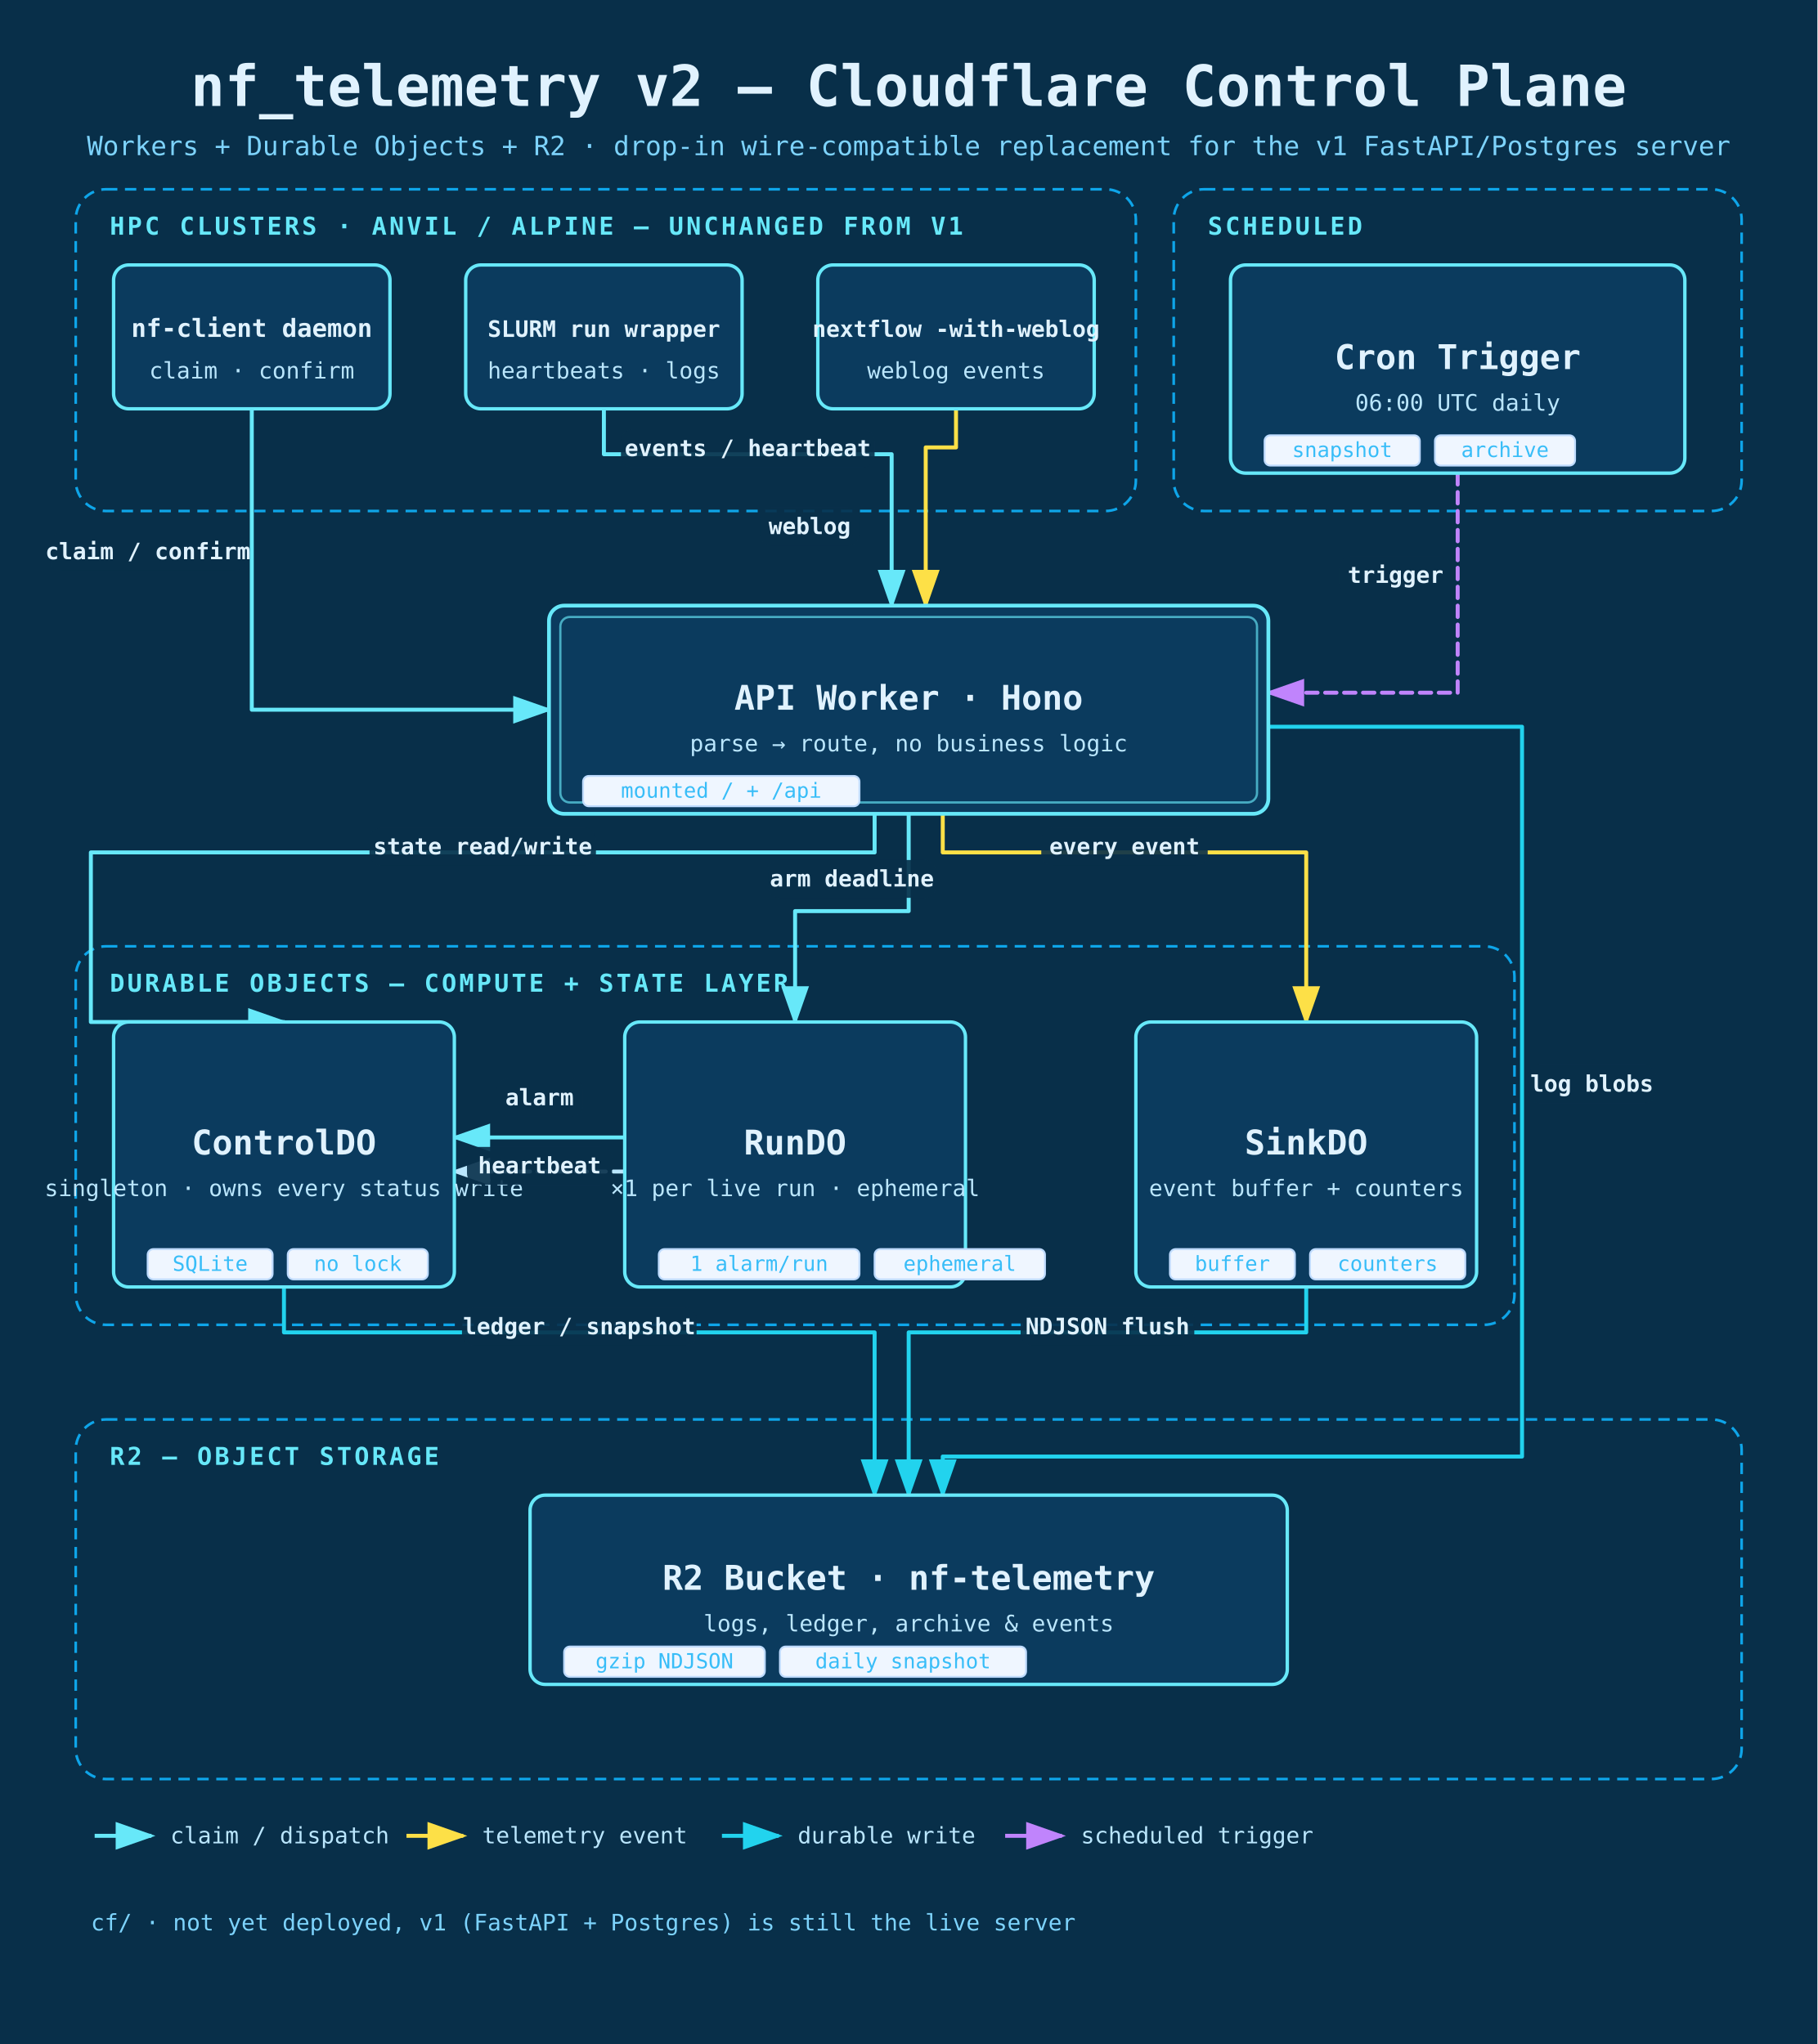
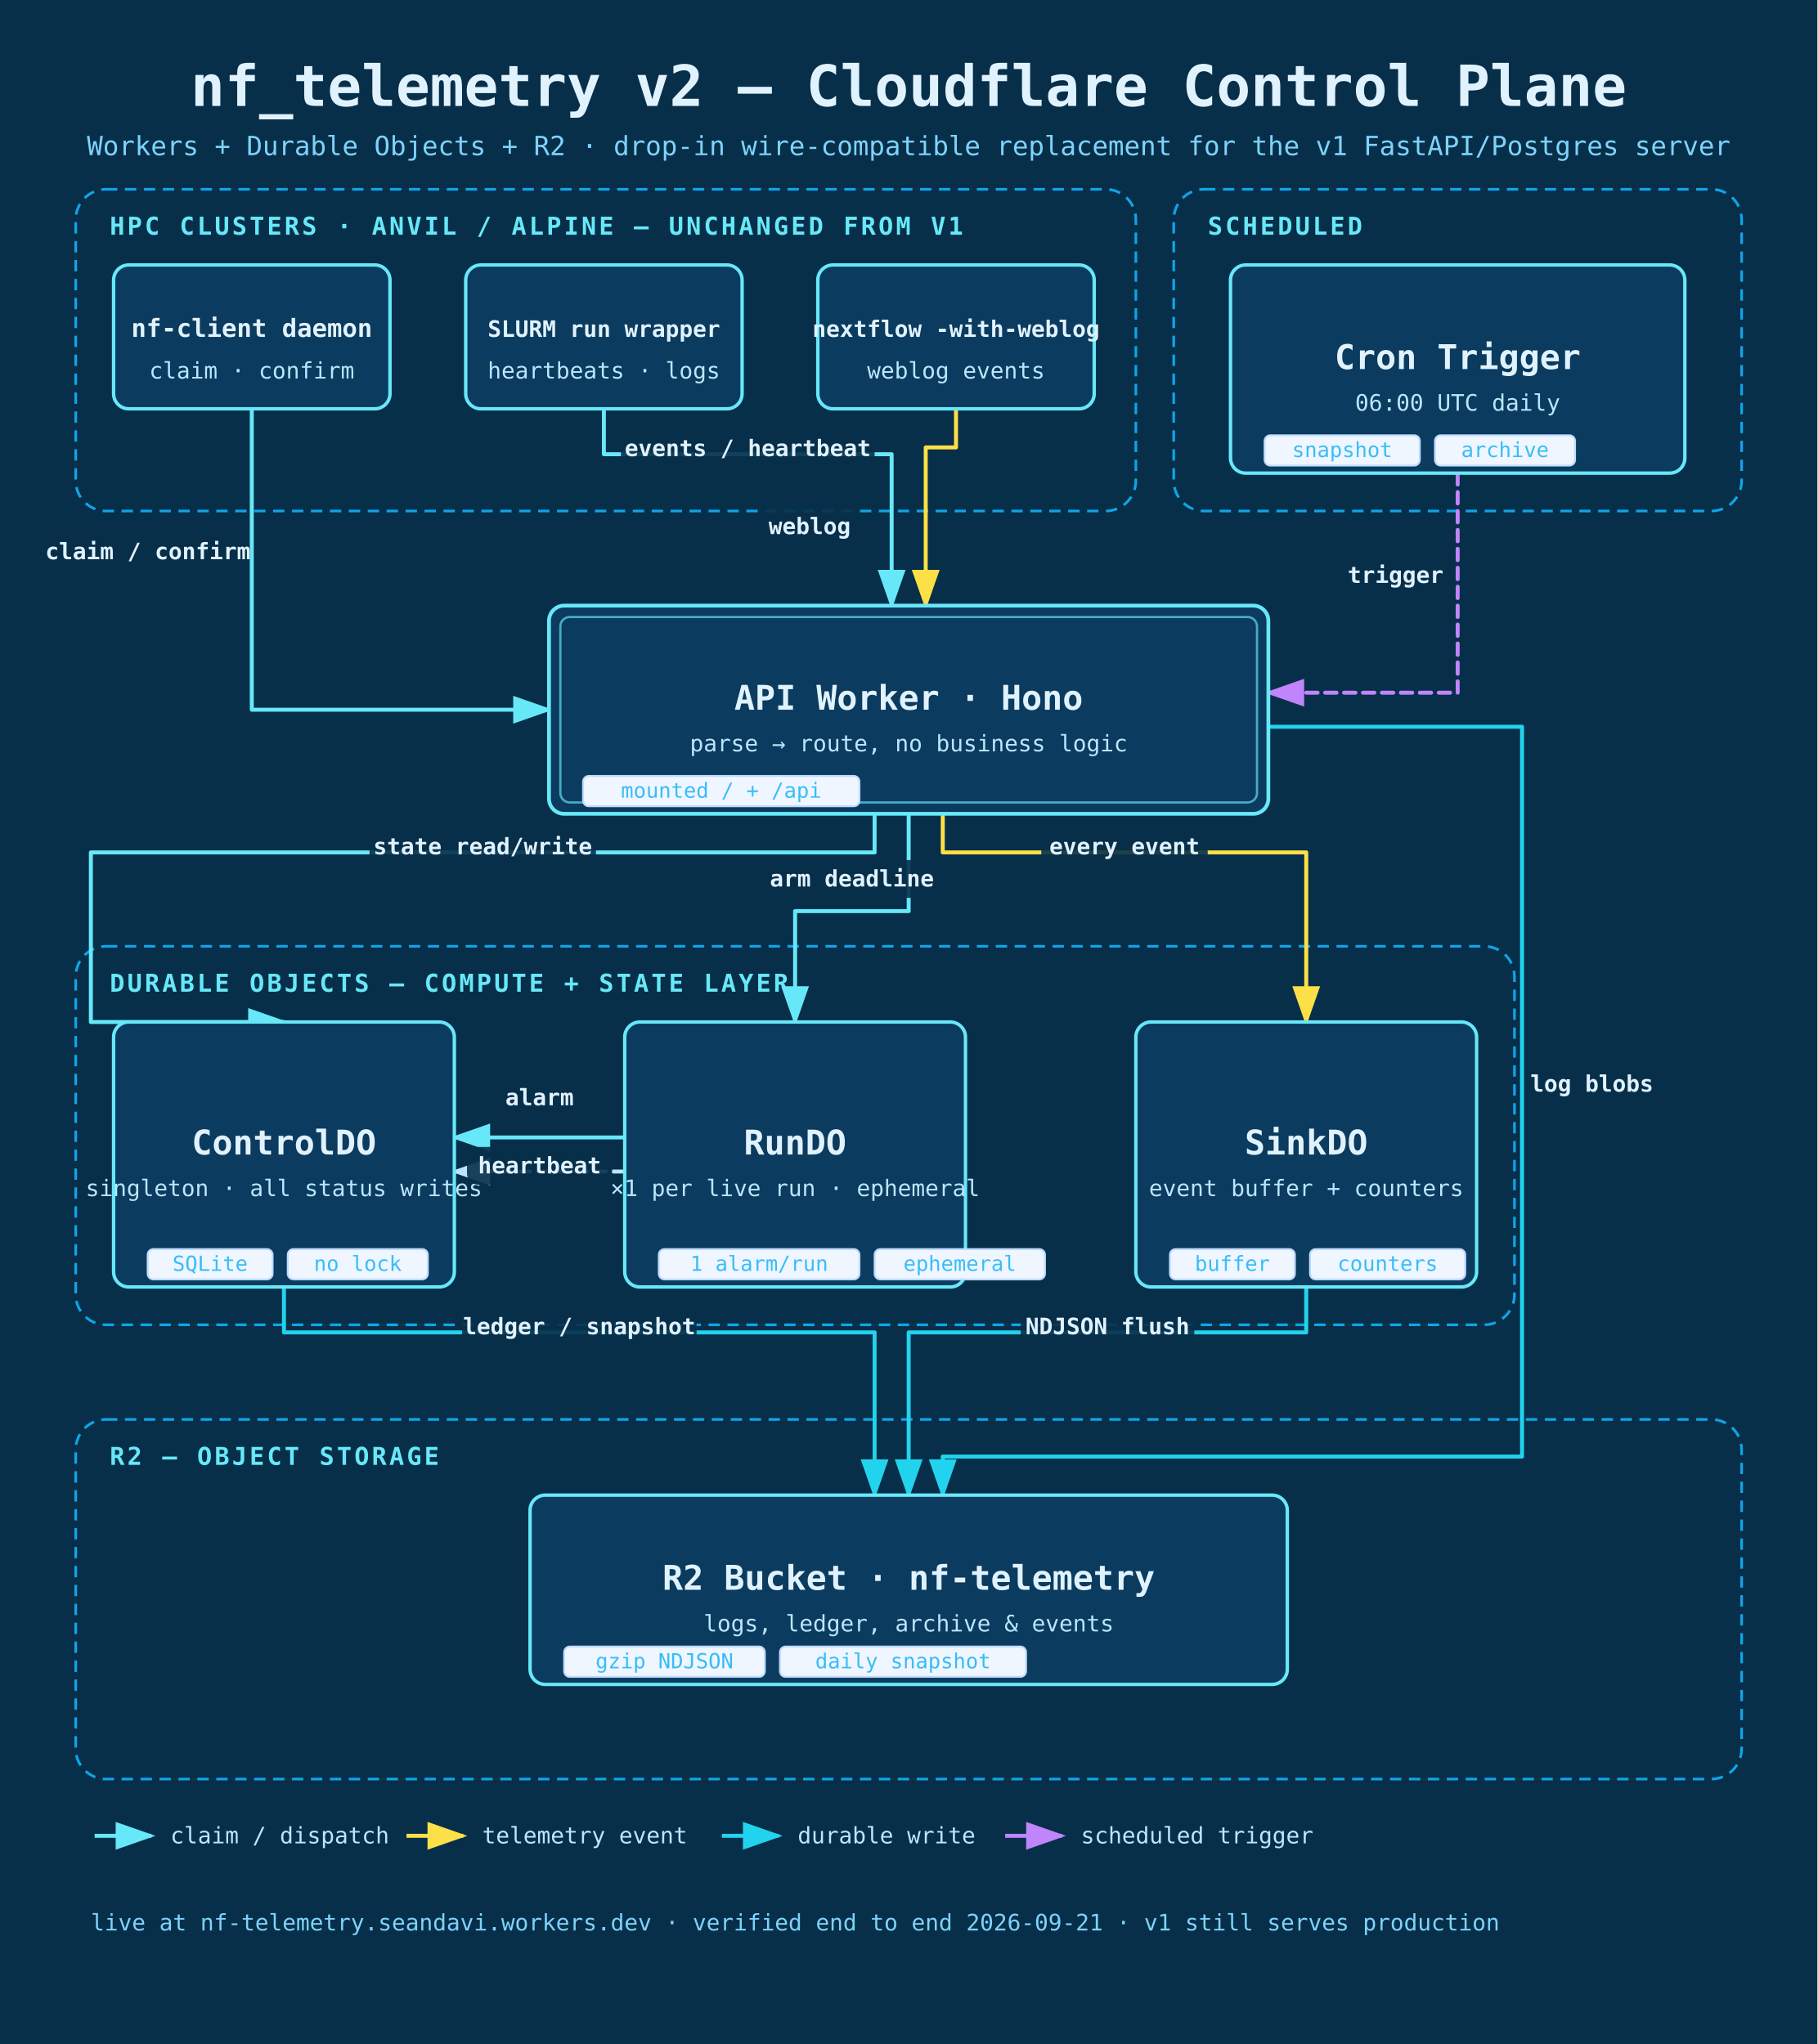
<svg xmlns="http://www.w3.org/2000/svg" viewBox="0 0 960 1080" width="960" height="1080" data-generator="fireworks-tech-graph" data-schema-version="1" data-text-metrics="heuristic-v1" data-style-id="3" data-visual-theme="Blueprint" data-diagram-type="architecture" data-motion-scene="" data-semantic-profile="generic" data-semantic-valid="true" data-quality-profile="standard" data-max-bends-per-edge="12" data-max-total-bends="100" data-max-route-stretch="5.0" data-max-bridged-crossings="8" data-min-node-gap="0.0" data-min-container-gutter="0.0" data-min-label-clearance="2.0" data-min-segment-length="0.0">
  <defs>
    <marker id="arrowA" markerWidth="10" markerHeight="7" refX="9" refY="3.5" orient="auto">
      <polygon points="0 0, 10 3.5, 0 7" fill="#67e8f9" />
    </marker>
    <marker id="arrowB" markerWidth="10" markerHeight="7" refX="9" refY="3.5" orient="auto">
      <polygon points="0 0, 10 3.5, 0 7" fill="#22d3ee" />
    </marker>
    <marker id="arrowC" markerWidth="10" markerHeight="7" refX="9" refY="3.5" orient="auto">
      <polygon points="0 0, 10 3.5, 0 7" fill="#38bdf8" />
    </marker>
    <marker id="arrowE" markerWidth="10" markerHeight="7" refX="9" refY="3.5" orient="auto">
      <polygon points="0 0, 10 3.5, 0 7" fill="#fde047" />
    </marker>
    <marker id="arrowF" markerWidth="10" markerHeight="7" refX="9" refY="3.5" orient="auto">
      <polygon points="0 0, 10 3.5, 0 7" fill="#c084fc" />
    </marker>
    <marker id="arrowG" markerWidth="10" markerHeight="7" refX="9" refY="3.5" orient="auto">
      <polygon points="0 0, 10 3.5, 0 7" fill="#fb7185" />
    </marker>
    <marker id="arrowH" markerWidth="10" markerHeight="7" refX="9" refY="3.5" orient="auto">
      <polygon points="0 0, 10 3.5, 0 7" fill="#bae6fd" />
    </marker>
    <pattern id="blueprintGrid" width="32" height="32" patternUnits="userSpaceOnUse">
      <path d="M 32 0 L 0 0 0 32" fill="none" stroke="#0ea5e9" stroke-opacity="0.12" stroke-width="1" />
    </pattern>
    <style>
    text { font-family: 'SF Mono', 'Fira Code', Menlo, 'Microsoft YaHei', 'SimHei', monospace; }
    .title { font-size: 30px; font-weight: 700; fill: #e0f2fe; }
    .subtitle { font-size: 14px; font-weight: 500; fill: #7dd3fc; }
    .section { font-size: 13px; font-weight: 700; fill: #67e8f9; letter-spacing: 1.4px; }
    .section-sub { font-size: 12px; font-weight: 500; fill: #7dd3fc; }
    .node-title { font-weight: 700; fill: #e0f2fe; }
    .node-sub { font-size: 12px; font-weight: 500; fill: #bae6fd; }
    .node-type { font-size: 11px; font-weight: 700; fill: #7dd3fc; letter-spacing: 0.08em; }
    .arrow-label { font-size: 12px; font-weight: 600; fill: #e0f2fe; }
    .legend { font-size: 12px; font-weight: 500; fill: #bae6fd; }
    .footnote { font-size: 12px; font-weight: 500; fill: #7dd3fc; }
    .metric-label { font-size: 8.5px; font-weight: 700; fill: #7dd3fc; text-transform: uppercase; }
    .metric-value { font-size: 9.5px; font-weight: 700; fill: #e0f2fe; }
    </style>
  </defs>
  <rect data-graph-role="background" width="960.0" height="1080.0" fill="#082f49" />
  <text x="480.0" y="56" text-anchor="middle" class="title">nf_telemetry v2 — Cloudflare Control Plane</text>
  <text x="480.0" y="82" text-anchor="middle" class="subtitle">Workers + Durable Objects + R2 · drop-in wire-compatible replacement for the v1 FastAPI/Postgres server</text>
  <g id="hpc" data-graph-role="container" data-container-id="hpc" data-semantic-role="boundary" data-graph-bounds="40,100,600,270">
    <rect data-graph-role="container" x="40.0" y="100.0" width="560.0" height="170.0" rx="16.0" fill="none" stroke="#0ea5e9" stroke-width="1.4" stroke-dasharray="6 4" />
    <text x="58.0" y="124.0" class="section">HPC CLUSTERS · ANVIL / ALPINE — UNCHANGED FROM V1</text>
    <rect id="hpc-header" data-graph-role="reserved" data-reserved-kind="container-header" x="48" y="106" width="370.08" height="30" fill="none" stroke="none" />
  </g>
  <g id="cron_box" data-graph-role="container" data-container-id="cron_box" data-semantic-role="boundary" data-graph-bounds="620,100,920,270">
    <rect data-graph-role="container" x="620.0" y="100.0" width="300.0" height="170.0" rx="16.0" fill="none" stroke="#0ea5e9" stroke-width="1.4" stroke-dasharray="6 4" />
    <text x="638.0" y="124.0" class="section">SCHEDULED</text>
    <rect id="cron_box-header" data-graph-role="reserved" data-reserved-kind="container-header" x="628" y="106" width="97.86" height="30" fill="none" stroke="none" />
  </g>
  <g id="do_layer" data-graph-role="container" data-container-id="do_layer" data-semantic-role="boundary" data-graph-bounds="40,500,800,700">
    <rect data-graph-role="container" x="40.0" y="500.0" width="760.0" height="200.0" rx="16.0" fill="none" stroke="#0ea5e9" stroke-width="1.4" stroke-dasharray="6 4" />
    <text x="58.0" y="524.0" class="section">DURABLE OBJECTS — COMPUTE + STATE LAYER</text>
    <rect id="do_layer-header" data-graph-role="reserved" data-reserved-kind="container-header" x="48" y="506" width="310.02" height="30" fill="none" stroke="none" />
  </g>
  <g id="storage" data-graph-role="container" data-container-id="storage" data-semantic-role="boundary" data-graph-bounds="40,750,920,940">
    <rect data-graph-role="container" x="40.0" y="750.0" width="880.0" height="190.0" rx="16.0" fill="none" stroke="#0ea5e9" stroke-width="1.4" stroke-dasharray="6 4" />
    <text x="58.0" y="774.0" class="section">R2 — OBJECT STORAGE</text>
    <rect id="storage-header" data-graph-role="reserved" data-reserved-kind="container-header" x="48" y="756" width="164.68" height="30" fill="none" stroke="none" />
  </g>
  <path id="e1-daemon-api" data-graph-role="edge" data-edge-id="e1-daemon-api" data-source="daemon" data-target="api" data-edge-kind="flow" data-topic-id="" data-flow="control" data-motion-role="" data-motion-stage="" data-motion-order="" data-protocol="" data-via="" data-critical-path-id="" data-critical-hop="" data-critical-hops="" data-critical="false" data-bends="1" data-route-stretch="1.0" data-bridges="" d="M 133,216 L 133,375 L 290,375" fill="none" stroke="#67e8f9" stroke-width="2.1" stroke-linecap="round" stroke-linejoin="round" marker-end="url(#arrowA)" />
  <path id="e2-wrapper-api" data-graph-role="edge" data-edge-id="e2-wrapper-api" data-source="wrapper" data-target="api" data-edge-kind="flow" data-topic-id="" data-flow="control" data-motion-role="" data-motion-stage="" data-motion-order="" data-protocol="" data-via="" data-critical-path-id="" data-critical-hop="" data-critical-hops="" data-critical="false" data-bends="2" data-route-stretch="1.0" data-bridges="" d="M 319,216 L 319,240 L 471,240 L 471,320" fill="none" stroke="#67e8f9" stroke-width="2.1" stroke-linecap="round" stroke-linejoin="round" marker-end="url(#arrowA)" />
  <path id="e3-nextflow-api" data-graph-role="edge" data-edge-id="e3-nextflow-api" data-source="nextflow" data-target="api" data-edge-kind="flow" data-topic-id="" data-flow="data" data-motion-role="" data-motion-stage="" data-motion-order="" data-protocol="" data-via="" data-critical-path-id="" data-critical-hop="" data-critical-hops="" data-critical="false" data-bends="2" data-route-stretch="1.0" data-bridges="" d="M 505,216 L 505,236.4 L 489,236.4 L 489,320" fill="none" stroke="#fde047" stroke-width="2.1" stroke-linecap="round" stroke-linejoin="round" marker-end="url(#arrowE)" />
  <path id="e4-cron-api" data-graph-role="edge" data-edge-id="e4-cron-api" data-source="cron" data-target="api" data-edge-kind="flow" data-topic-id="" data-flow="async" data-motion-role="" data-motion-stage="" data-motion-order="" data-protocol="" data-via="" data-critical-path-id="" data-critical-hop="" data-critical-hops="" data-critical="false" data-bends="1" data-route-stretch="1.0" data-bridges="" d="M 770,250 L 770,366 L 670,366" fill="none" stroke="#c084fc" stroke-width="2.1" stroke-linecap="round" stroke-linejoin="round" marker-end="url(#arrowF)" stroke-dasharray="6,4" />
  <path id="api-control" data-graph-role="edge" data-edge-id="api-control" data-source="api" data-target="control" data-edge-kind="flow" data-topic-id="" data-flow="control" data-motion-role="" data-motion-stage="" data-motion-order="" data-protocol="" data-via="" data-critical-path-id="" data-critical-hop="" data-critical-hops="" data-critical="false" data-bends="3" data-route-stretch="1.483" data-bridges="" d="M 462,430 L 462,450.4 L 48,450.4 L 48,540 L 150,540" fill="none" stroke="#67e8f9" stroke-width="2.1" stroke-linecap="round" stroke-linejoin="round" marker-end="url(#arrowA)" />
  <path id="api-run" data-graph-role="edge" data-edge-id="api-run" data-source="api" data-target="run" data-edge-kind="flow" data-topic-id="" data-flow="control" data-motion-role="" data-motion-stage="" data-motion-order="" data-protocol="" data-via="" data-critical-path-id="" data-critical-hop="" data-critical-hops="" data-critical="false" data-bends="2" data-route-stretch="1.0" data-bridges="" d="M 480,430 L 480,481.4 L 420,481.4 L 420,540" fill="none" stroke="#67e8f9" stroke-width="2.1" stroke-linecap="round" stroke-linejoin="round" marker-end="url(#arrowA)" />
  <path id="api-sink" data-graph-role="edge" data-edge-id="api-sink" data-source="api" data-target="sink" data-edge-kind="flow" data-topic-id="" data-flow="data" data-motion-role="" data-motion-stage="" data-motion-order="" data-protocol="" data-via="" data-critical-path-id="" data-critical-hop="" data-critical-hops="" data-critical="false" data-bends="2" data-route-stretch="1.0" data-bridges="" d="M 498,430 L 498,450.4 L 690,450.4 L 690,540" fill="none" stroke="#fde047" stroke-width="2.1" stroke-linecap="round" stroke-linejoin="round" marker-end="url(#arrowE)" />
  <path id="e7-api-r2" data-graph-role="edge" data-edge-id="e7-api-r2" data-source="api" data-target="r2" data-edge-kind="flow" data-topic-id="" data-flow="write" data-motion-role="" data-motion-stage="" data-motion-order="" data-protocol="" data-via="" data-critical-path-id="" data-critical-hop="" data-critical-hops="" data-critical="false" data-bends="3" data-route-stretch="1.464" data-bridges="" d="M 670,384 L 804,384 L 804,769.6 L 498,769.6 L 498,790" fill="none" stroke="#22d3ee" stroke-width="2.1" stroke-linecap="round" stroke-linejoin="round" marker-end="url(#arrowB)" />
  <path id="run-control-alarm" data-graph-role="edge" data-edge-id="run-control-alarm" data-source="run" data-target="control" data-edge-kind="flow" data-topic-id="" data-flow="control" data-motion-role="" data-motion-stage="" data-motion-order="" data-protocol="" data-via="" data-critical-path-id="" data-critical-hop="" data-critical-hops="" data-critical="false" data-bends="0" data-route-stretch="1.0" data-bridges="" d="M 330,601 L 240,601" fill="none" stroke="#67e8f9" stroke-width="2.1" stroke-linecap="round" stroke-linejoin="round" marker-end="url(#arrowA)" />
  <path id="run-control-heartbeat" data-graph-role="edge" data-edge-id="run-control-heartbeat" data-source="run" data-target="control" data-edge-kind="flow" data-topic-id="" data-flow="neutral" data-motion-role="" data-motion-stage="" data-motion-order="" data-protocol="" data-via="" data-critical-path-id="" data-critical-hop="" data-critical-hops="" data-critical="false" data-bends="0" data-route-stretch="1.0" data-bridges="" d="M 330,619 L 240,619" fill="none" stroke="#bae6fd" stroke-width="2.1" stroke-linecap="round" stroke-linejoin="round" marker-end="url(#arrowH)" stroke-dasharray="6,4" />
  <path id="e5-control-r2" data-graph-role="edge" data-edge-id="e5-control-r2" data-source="control" data-target="r2" data-edge-kind="flow" data-topic-id="" data-flow="write" data-motion-role="" data-motion-stage="" data-motion-order="" data-protocol="" data-via="" data-critical-path-id="" data-critical-hop="" data-critical-hops="" data-critical="false" data-bends="2" data-route-stretch="1.0" data-bridges="" d="M 150,680 L 150,704 L 462,704 L 462,790" fill="none" stroke="#22d3ee" stroke-width="2.1" stroke-linecap="round" stroke-linejoin="round" marker-end="url(#arrowB)" />
  <path id="e6-sink-r2" data-graph-role="edge" data-edge-id="e6-sink-r2" data-source="sink" data-target="r2" data-edge-kind="flow" data-topic-id="" data-flow="write" data-motion-role="" data-motion-stage="" data-motion-order="" data-protocol="" data-via="" data-critical-path-id="" data-critical-hop="" data-critical-hops="" data-critical="false" data-bends="2" data-route-stretch="1.0" data-bridges="" d="M 690,680 L 690,704 L 480,704 L 480,790" fill="none" stroke="#22d3ee" stroke-width="2.1" stroke-linecap="round" stroke-linejoin="round" marker-end="url(#arrowB)" />
  <g id="node-daemon" data-graph-role="node" data-node-id="daemon" data-semantic-role="rect" data-motion-role="" data-motion-stage="" data-motion-order="" data-parent="" data-deployment-id="" data-topic-id="" data-span-id="" data-station-order="" data-status="" data-start-ms="" data-duration-ms="" data-parent-span="" data-graph-bounds="60,140,206,216">
    <rect x="60.0" y="140.0" width="146.0" height="76.0" rx="8.0" fill="#0b3b5e" stroke="#67e8f9" stroke-width="1.8" />
    <text x="133.0" y="178.0" text-anchor="middle" class="node-title" font-size="13.22">nf-client daemon</text>
    <text x="133.0" y="200.0" text-anchor="middle" class="node-sub">claim · confirm</text>
  </g>
  <g id="node-wrapper" data-graph-role="node" data-node-id="wrapper" data-semantic-role="rect" data-motion-role="" data-motion-stage="" data-motion-order="" data-parent="" data-deployment-id="" data-topic-id="" data-span-id="" data-station-order="" data-status="" data-start-ms="" data-duration-ms="" data-parent-span="" data-graph-bounds="246,140,392,216">
    <rect x="246.0" y="140.0" width="146.0" height="76.0" rx="8.0" fill="#0b3b5e" stroke="#67e8f9" stroke-width="1.8" />
    <text x="319.0" y="178.0" text-anchor="middle" class="node-title" font-size="12.0">SLURM run wrapper</text>
    <text x="319.0" y="200.0" text-anchor="middle" class="node-sub">heartbeats · logs</text>
  </g>
  <g id="node-nextflow" data-graph-role="node" data-node-id="nextflow" data-semantic-role="rect" data-motion-role="" data-motion-stage="" data-motion-order="" data-parent="" data-deployment-id="" data-topic-id="" data-span-id="" data-station-order="" data-status="" data-start-ms="" data-duration-ms="" data-parent-span="" data-graph-bounds="432,140,578,216">
    <rect x="432.0" y="140.0" width="146.0" height="76.0" rx="8.0" fill="#0b3b5e" stroke="#67e8f9" stroke-width="1.8" />
    <text x="505.0" y="178.0" text-anchor="middle" class="node-title" font-size="12.0">nextflow -with-weblog</text>
    <text x="505.0" y="200.0" text-anchor="middle" class="node-sub">weblog events</text>
  </g>
  <g id="node-cron" data-graph-role="node" data-node-id="cron" data-semantic-role="rect" data-motion-role="" data-motion-stage="" data-motion-order="" data-parent="" data-deployment-id="" data-topic-id="" data-span-id="" data-station-order="" data-status="" data-start-ms="" data-duration-ms="" data-parent-span="" data-graph-bounds="650,140,890,250">
    <rect x="650.0" y="140.0" width="240.0" height="110.0" rx="8.0" fill="#0b3b5e" stroke="#67e8f9" stroke-width="1.8" />
    <text x="770.0" y="195.0" text-anchor="middle" class="node-title" font-size="18.0">Cron Trigger</text>
    <text x="770.0" y="217.0" text-anchor="middle" class="node-sub">06:00 UTC daily</text>
    <rect x="668.0" y="230.0" width="82" height="16" rx="3" fill="#eff6ff" stroke="#bfdbfe" stroke-width="1" />
    <text x="709.0" y="241.5" text-anchor="middle" font-size="11" font-weight="500" fill="#38bdf8">snapshot</text>
    <rect x="758.0" y="230.0" width="74" height="16" rx="3" fill="#eff6ff" stroke="#bfdbfe" stroke-width="1" />
    <text x="795.0" y="241.5" text-anchor="middle" font-size="11" font-weight="500" fill="#38bdf8">archive</text>
  </g>
  <g id="node-api" data-graph-role="node" data-node-id="api" data-semantic-role="double_rect" data-motion-role="" data-motion-stage="" data-motion-order="" data-parent="" data-deployment-id="" data-topic-id="" data-span-id="" data-station-order="" data-status="" data-start-ms="" data-duration-ms="" data-parent-span="" data-graph-bounds="290,320,670,430">
    <rect x="290.0" y="320.0" width="380.0" height="110.0" rx="8.0" fill="#0b3b5e" stroke="#67e8f9" stroke-width="2.0" />
    <rect x="296.0" y="326.0" width="368.0" height="98.0" rx="5.0" fill="none" stroke="#67e8f9" stroke-width="1.2" opacity="0.65" />
    <text x="480.0" y="375.0" text-anchor="middle" class="node-title" font-size="18.0">API Worker · Hono</text>
    <text x="480.0" y="397.0" text-anchor="middle" class="node-sub">parse → route, no business logic</text>
    <rect x="308.0" y="410.0" width="146" height="16" rx="3" fill="#eff6ff" stroke="#bfdbfe" stroke-width="1" />
    <text x="381.0" y="421.5" text-anchor="middle" font-size="11" font-weight="500" fill="#38bdf8">mounted / + /api</text>
  </g>
  <g id="node-control" data-graph-role="node" data-node-id="control" data-semantic-role="rect" data-motion-role="" data-motion-stage="" data-motion-order="" data-parent="" data-deployment-id="" data-topic-id="" data-span-id="" data-station-order="" data-status="" data-start-ms="" data-duration-ms="" data-parent-span="" data-graph-bounds="60,540,240,680">
    <rect x="60.0" y="540.0" width="180.0" height="140.0" rx="8.0" fill="#0b3b5e" stroke="#67e8f9" stroke-width="1.8" />
    <text x="150.0" y="610.0" text-anchor="middle" class="node-title" font-size="18.0">ControlDO</text>
-     <text x="150.0" y="632.0" text-anchor="middle" class="node-sub">singleton · owns every status write</text>
+     <text x="150.0" y="632.0" text-anchor="middle" class="node-sub">singleton · all status writes</text>
    <rect x="78.0" y="660.0" width="66" height="16" rx="3" fill="#eff6ff" stroke="#bfdbfe" stroke-width="1" />
    <text x="111.0" y="671.5" text-anchor="middle" font-size="11" font-weight="500" fill="#38bdf8">SQLite</text>
    <rect x="152.0" y="660.0" width="74" height="16" rx="3" fill="#eff6ff" stroke="#bfdbfe" stroke-width="1" />
    <text x="189.0" y="671.5" text-anchor="middle" font-size="11" font-weight="500" fill="#38bdf8">no lock</text>
  </g>
  <g id="node-run" data-graph-role="node" data-node-id="run" data-semantic-role="rect" data-motion-role="" data-motion-stage="" data-motion-order="" data-parent="" data-deployment-id="" data-topic-id="" data-span-id="" data-station-order="" data-status="" data-start-ms="" data-duration-ms="" data-parent-span="" data-graph-bounds="330,540,510,680">
    <rect x="330.0" y="540.0" width="180.0" height="140.0" rx="8.0" fill="#0b3b5e" stroke="#67e8f9" stroke-width="1.8" />
    <text x="420.0" y="610.0" text-anchor="middle" class="node-title" font-size="18.0">RunDO</text>
    <text x="420.0" y="632.0" text-anchor="middle" class="node-sub">×1 per live run · ephemeral</text>
    <rect x="348.0" y="660.0" width="106" height="16" rx="3" fill="#eff6ff" stroke="#bfdbfe" stroke-width="1" />
    <text x="401.0" y="671.5" text-anchor="middle" font-size="11" font-weight="500" fill="#38bdf8">1 alarm/run</text>
    <rect x="462.0" y="660.0" width="90" height="16" rx="3" fill="#eff6ff" stroke="#bfdbfe" stroke-width="1" />
    <text x="507.0" y="671.5" text-anchor="middle" font-size="11" font-weight="500" fill="#38bdf8">ephemeral</text>
  </g>
  <g id="node-sink" data-graph-role="node" data-node-id="sink" data-semantic-role="rect" data-motion-role="" data-motion-stage="" data-motion-order="" data-parent="" data-deployment-id="" data-topic-id="" data-span-id="" data-station-order="" data-status="" data-start-ms="" data-duration-ms="" data-parent-span="" data-graph-bounds="600,540,780,680">
    <rect x="600.0" y="540.0" width="180.0" height="140.0" rx="8.0" fill="#0b3b5e" stroke="#67e8f9" stroke-width="1.8" />
    <text x="690.0" y="610.0" text-anchor="middle" class="node-title" font-size="18.0">SinkDO</text>
    <text x="690.0" y="632.0" text-anchor="middle" class="node-sub">event buffer + counters</text>
    <rect x="618.0" y="660.0" width="66" height="16" rx="3" fill="#eff6ff" stroke="#bfdbfe" stroke-width="1" />
    <text x="651.0" y="671.5" text-anchor="middle" font-size="11" font-weight="500" fill="#38bdf8">buffer</text>
    <rect x="692.0" y="660.0" width="82" height="16" rx="3" fill="#eff6ff" stroke="#bfdbfe" stroke-width="1" />
    <text x="733.0" y="671.5" text-anchor="middle" font-size="11" font-weight="500" fill="#38bdf8">counters</text>
  </g>
  <g id="node-r2" data-graph-role="node" data-node-id="r2" data-semantic-role="rect" data-motion-role="" data-motion-stage="" data-motion-order="" data-parent="" data-deployment-id="" data-topic-id="" data-span-id="" data-station-order="" data-status="" data-start-ms="" data-duration-ms="" data-parent-span="" data-graph-bounds="280,790,680,890">
    <rect x="280.0" y="790.0" width="400.0" height="100.0" rx="8.0" fill="#0b3b5e" stroke="#67e8f9" stroke-width="1.8" />
    <text x="480.0" y="840.0" text-anchor="middle" class="node-title" font-size="18.0">R2 Bucket · nf-telemetry</text>
    <text x="480.0" y="862.0" text-anchor="middle" class="node-sub">logs, ledger, archive &amp; events</text>
    <rect x="298.0" y="870.0" width="106" height="16" rx="3" fill="#eff6ff" stroke="#bfdbfe" stroke-width="1" />
    <text x="351.0" y="881.5" text-anchor="middle" font-size="11" font-weight="500" fill="#38bdf8">gzip NDJSON</text>
    <rect x="412.0" y="870.0" width="130" height="16" rx="3" fill="#eff6ff" stroke="#bfdbfe" stroke-width="1" />
    <text x="477.0" y="881.5" text-anchor="middle" font-size="11" font-weight="500" fill="#38bdf8">daily snapshot</text>
  </g>
  <g id="e1-daemon-api-label" data-graph-role="label" data-owner="e1-daemon-api" data-graph-bounds="26.24,281.5,130,301.5">
    <rect x="26.24" y="281.5" width="103.76" height="20" rx="6" fill="#082f49" opacity="0.9" />
    <text x="78.12" y="295.5" text-anchor="middle" class="arrow-label">claim / confirm</text>
  </g>
  <g id="e2-wrapper-api-label" data-graph-role="label" data-owner="e2-wrapper-api" data-graph-bounds="328,227,462,247">
    <rect x="328.0" y="227.0" width="134.0" height="20" rx="6" fill="#082f49" opacity="0.9" />
    <text x="395.0" y="241.0" text-anchor="middle" class="arrow-label">events / heartbeat</text>
  </g>
  <g id="e3-nextflow-api-label" data-graph-role="label" data-owner="e3-nextflow-api" data-graph-bounds="401.36,268.2,454,288.2">
    <rect x="401.36" y="268.2" width="52.64" height="20" rx="6" fill="#082f49" opacity="0.9" />
    <text x="427.68" y="282.2" text-anchor="middle" class="arrow-label">weblog</text>
  </g>
  <g id="e4-cron-api-label" data-graph-role="label" data-owner="e4-cron-api" data-graph-bounds="707.4,294,767,314">
    <rect x="707.4" y="294.0" width="59.6" height="20" rx="6" fill="#082f49" opacity="0.9" />
    <text x="737.2" y="308.0" text-anchor="middle" class="arrow-label">trigger</text>
  </g>
  <g id="api-control-label" data-graph-role="label" data-owner="api-control" data-graph-bounds="195.2,437.4,314.8,457.4">
    <rect x="195.2" y="437.4" width="119.6" height="20" rx="6" fill="#082f49" opacity="0.9" />
    <text x="255.0" y="451.4" text-anchor="middle" class="arrow-label">state read/write</text>
  </g>
  <g id="api-run-label" data-graph-role="label" data-owner="api-run" data-graph-bounds="405.68,454.4,494.32,474.4">
    <rect x="405.68" y="454.4" width="88.64" height="20" rx="6" fill="#082f49" opacity="0.9" />
    <text x="450.0" y="468.4" text-anchor="middle" class="arrow-label">arm deadline</text>
  </g>
  <g id="api-sink-label" data-graph-role="label" data-owner="api-sink" data-graph-bounds="550.04,437.4,637.96,457.4">
    <rect x="550.04" y="437.4" width="87.92" height="20" rx="6" fill="#082f49" opacity="0.9" />
    <text x="594.0" y="451.4" text-anchor="middle" class="arrow-label">every event</text>
  </g>
  <g id="e7-api-r2-label" data-graph-role="label" data-owner="e7-api-r2" data-graph-bounds="807,562.8,874.76,582.8">
    <rect x="807.0" y="562.8" width="67.76" height="20" rx="6" fill="#082f49" opacity="0.9" />
    <text x="840.88" y="576.8" text-anchor="middle" class="arrow-label">log blobs</text>
  </g>
  <g id="run-control-alarm-label" data-graph-role="label" data-owner="run-control-alarm" data-graph-bounds="262.16,570,307.84,590">
    <rect x="262.16" y="570.0" width="45.68" height="20" rx="6" fill="#082f49" opacity="0.9" />
    <text x="285.0" y="584.0" text-anchor="middle" class="arrow-label">alarm</text>
  </g>
  <g id="run-control-heartbeat-label" data-graph-role="label" data-owner="run-control-heartbeat" data-graph-bounds="246.68,606,323.32,626">
    <rect x="246.68" y="606.0" width="76.64" height="20" rx="6" fill="#082f49" opacity="0.9" />
    <text x="285.0" y="620.0" text-anchor="middle" class="arrow-label">heartbeat</text>
  </g>
  <g id="e5-control-r2-label" data-graph-role="label" data-owner="e5-control-r2" data-graph-bounds="244.04,691,367.96,711">
    <rect x="244.04" y="691.0" width="123.92" height="20" rx="6" fill="#082f49" opacity="0.9" />
    <text x="306.0" y="705.0" text-anchor="middle" class="arrow-label">ledger / snapshot</text>
  </g>
  <g id="e6-sink-r2-label" data-graph-role="label" data-owner="e6-sink-r2" data-graph-bounds="539.12,691,630.88,711">
    <rect x="539.12" y="691.0" width="91.76" height="20" rx="6" fill="#082f49" opacity="0.9" />
    <text x="585.0" y="705.0" text-anchor="middle" class="arrow-label">NDJSON flush</text>
  </g>
  <g id="legend" data-graph-role="legend">
    <rect id="legend-zone" data-graph-role="reserved" data-reserved-kind="legend" x="40" y="956" width="660.4" height="46" rx="10" fill="none" stroke="none" />
    <line data-graph-role="decoration" x1="50.0" y1="970.0" x2="80.0" y2="970.0" stroke="#67e8f9" stroke-width="2.1" marker-end="url(#arrowA)" />
    <text data-graph-role="decoration" x="90.0" y="974.0" class="legend">claim / dispatch</text>
    <line data-graph-role="decoration" x1="214.72" y1="970.0" x2="244.72" y2="970.0" stroke="#fde047" stroke-width="2.1" marker-end="url(#arrowE)" />
    <text data-graph-role="decoration" x="254.72" y="974.0" class="legend">telemetry event</text>
    <line data-graph-role="decoration" x1="381.36" y1="970.0" x2="411.36" y2="970.0" stroke="#22d3ee" stroke-width="2.1" marker-end="url(#arrowB)" />
    <text data-graph-role="decoration" x="421.36" y="974.0" class="legend">durable write</text>
    <line data-graph-role="decoration" x1="530.96" y1="970.0" x2="560.96" y2="970.0" stroke="#c084fc" stroke-width="2.1" marker-end="url(#arrowF)" />
    <text data-graph-role="decoration" x="570.96" y="974.0" class="legend">scheduled trigger</text>
  </g>
  <g id="footer" data-graph-role="reserved" data-graph-bounds="48,1008,552,1024">
-     <text x="48.0" y="1020.0" class="footnote">cf/ · not yet deployed, v1 (FastAPI + Postgres) is still the live server</text>
+     <text x="48.0" y="1020.0" class="footnote">live at nf-telemetry.seandavi.workers.dev · verified end to end 2026-09-21 · v1 still serves production</text>
  </g>
</svg>
